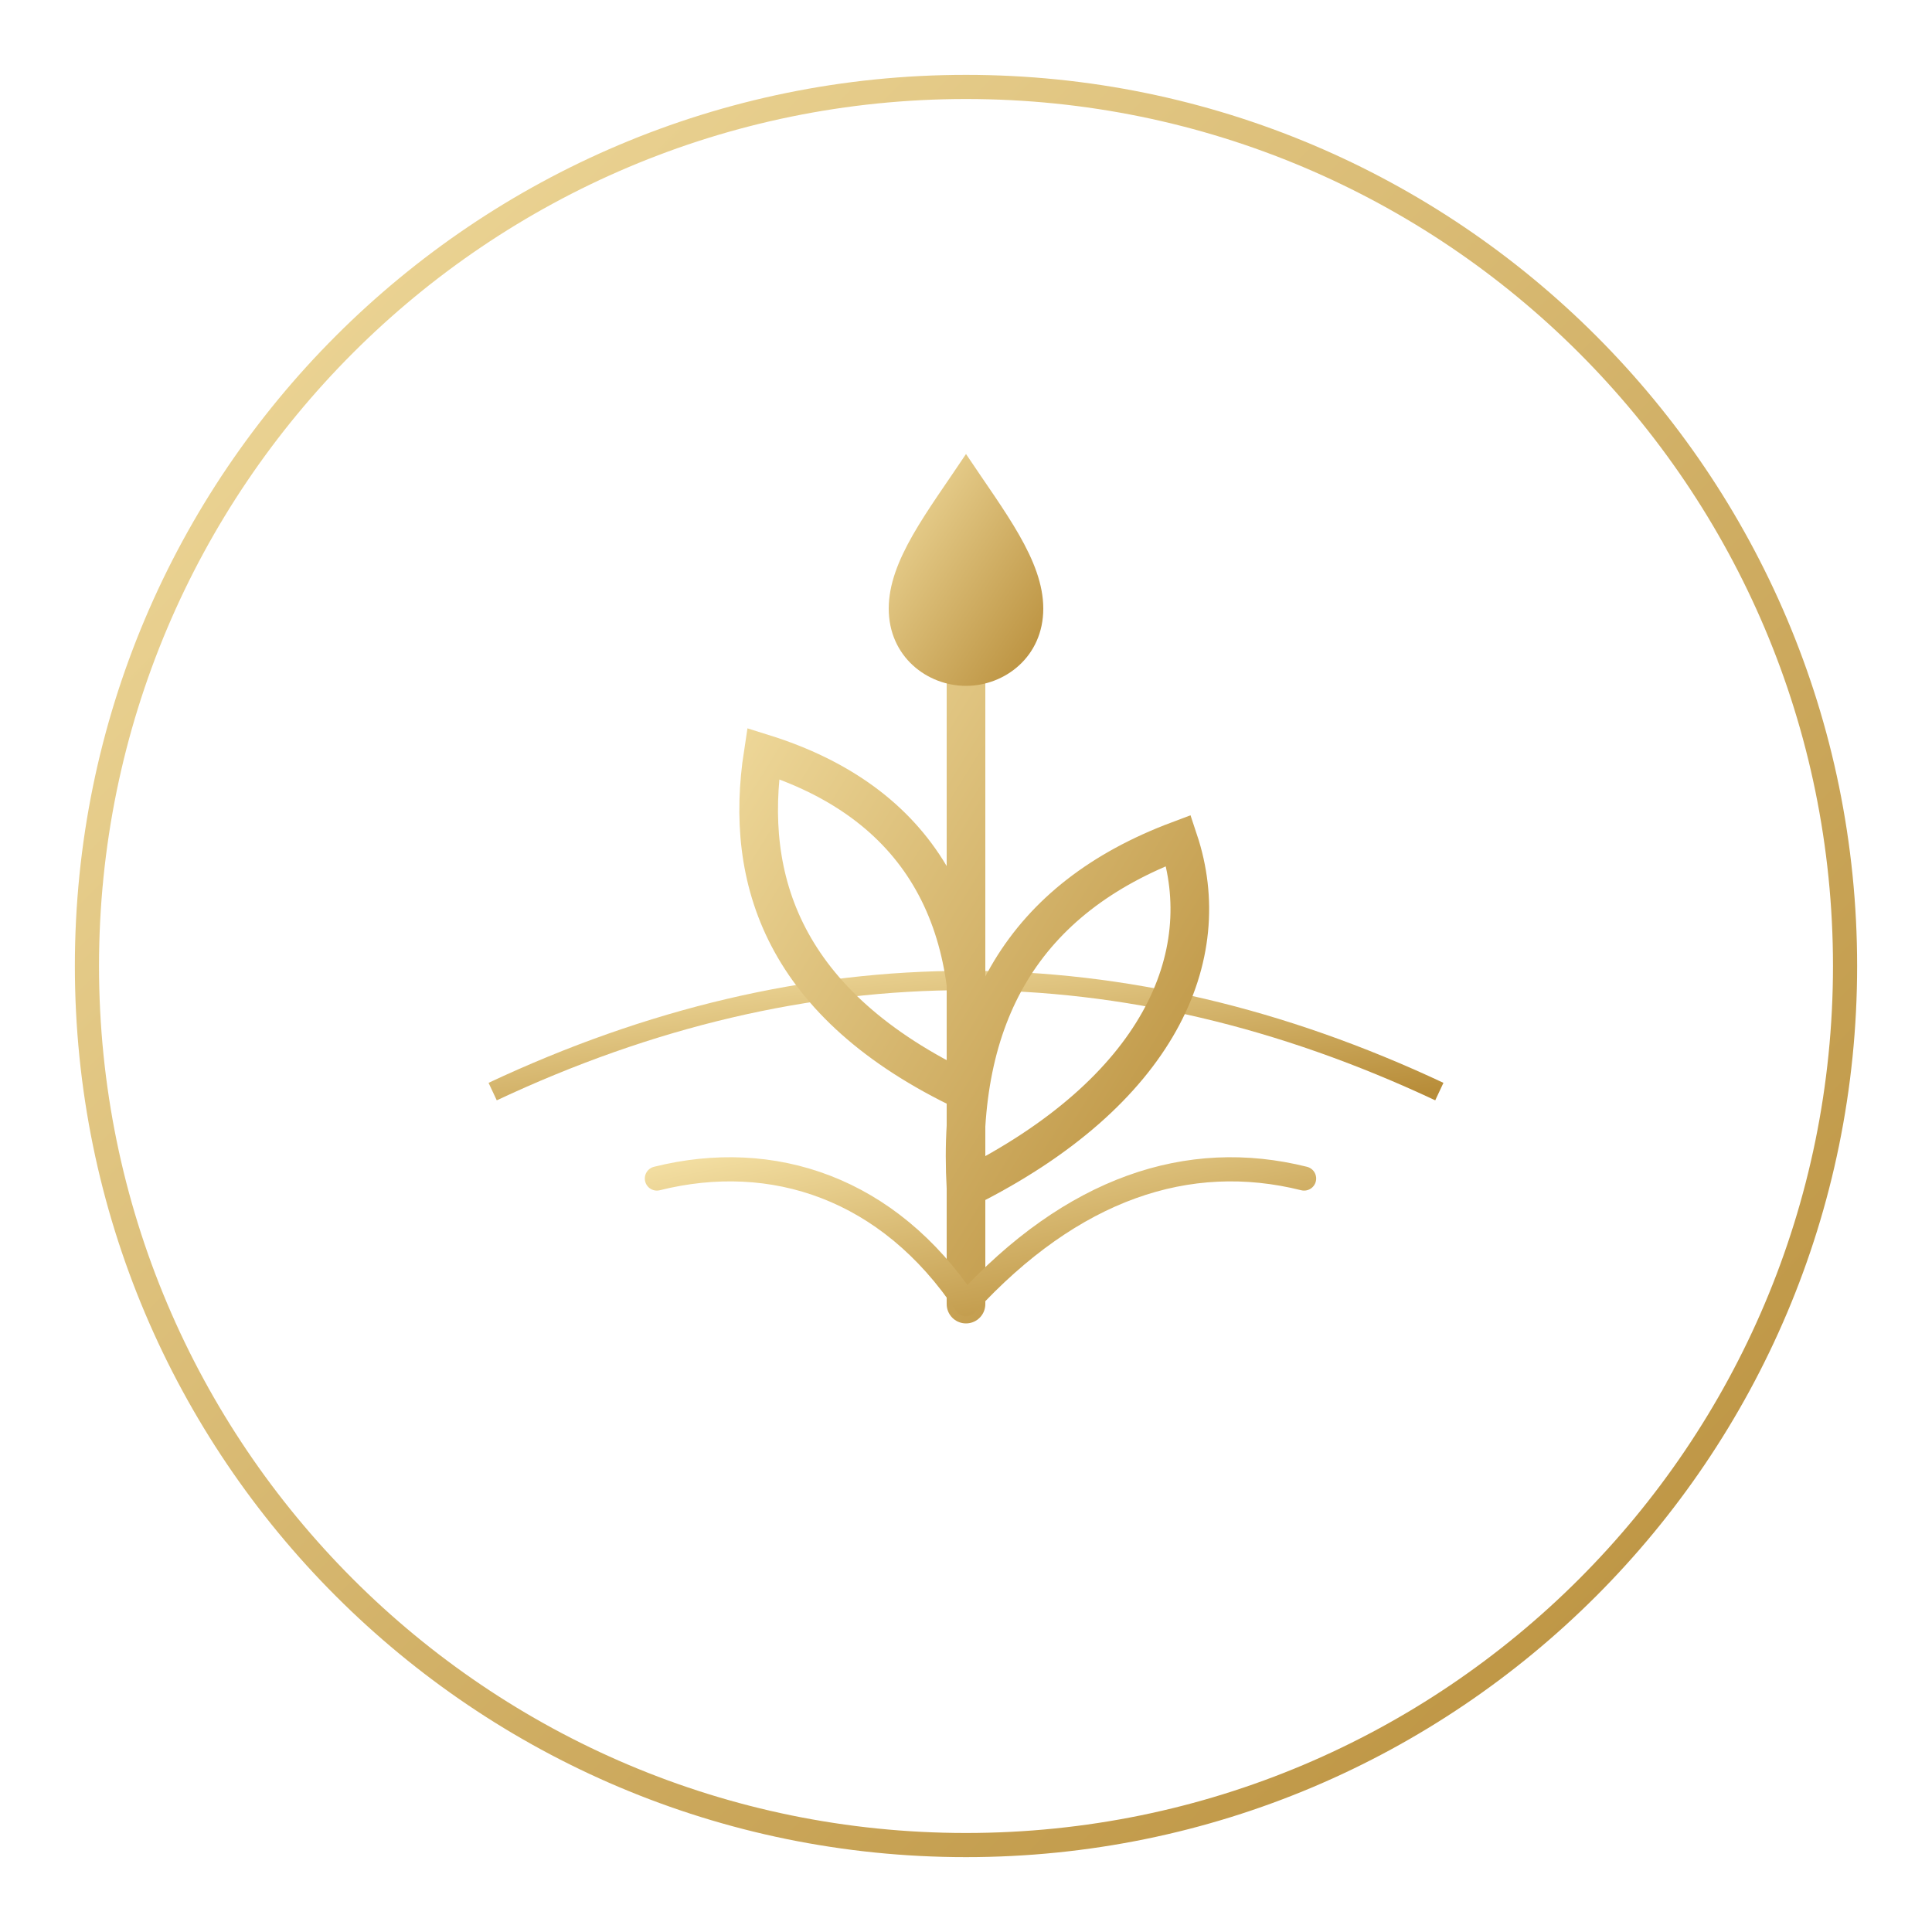
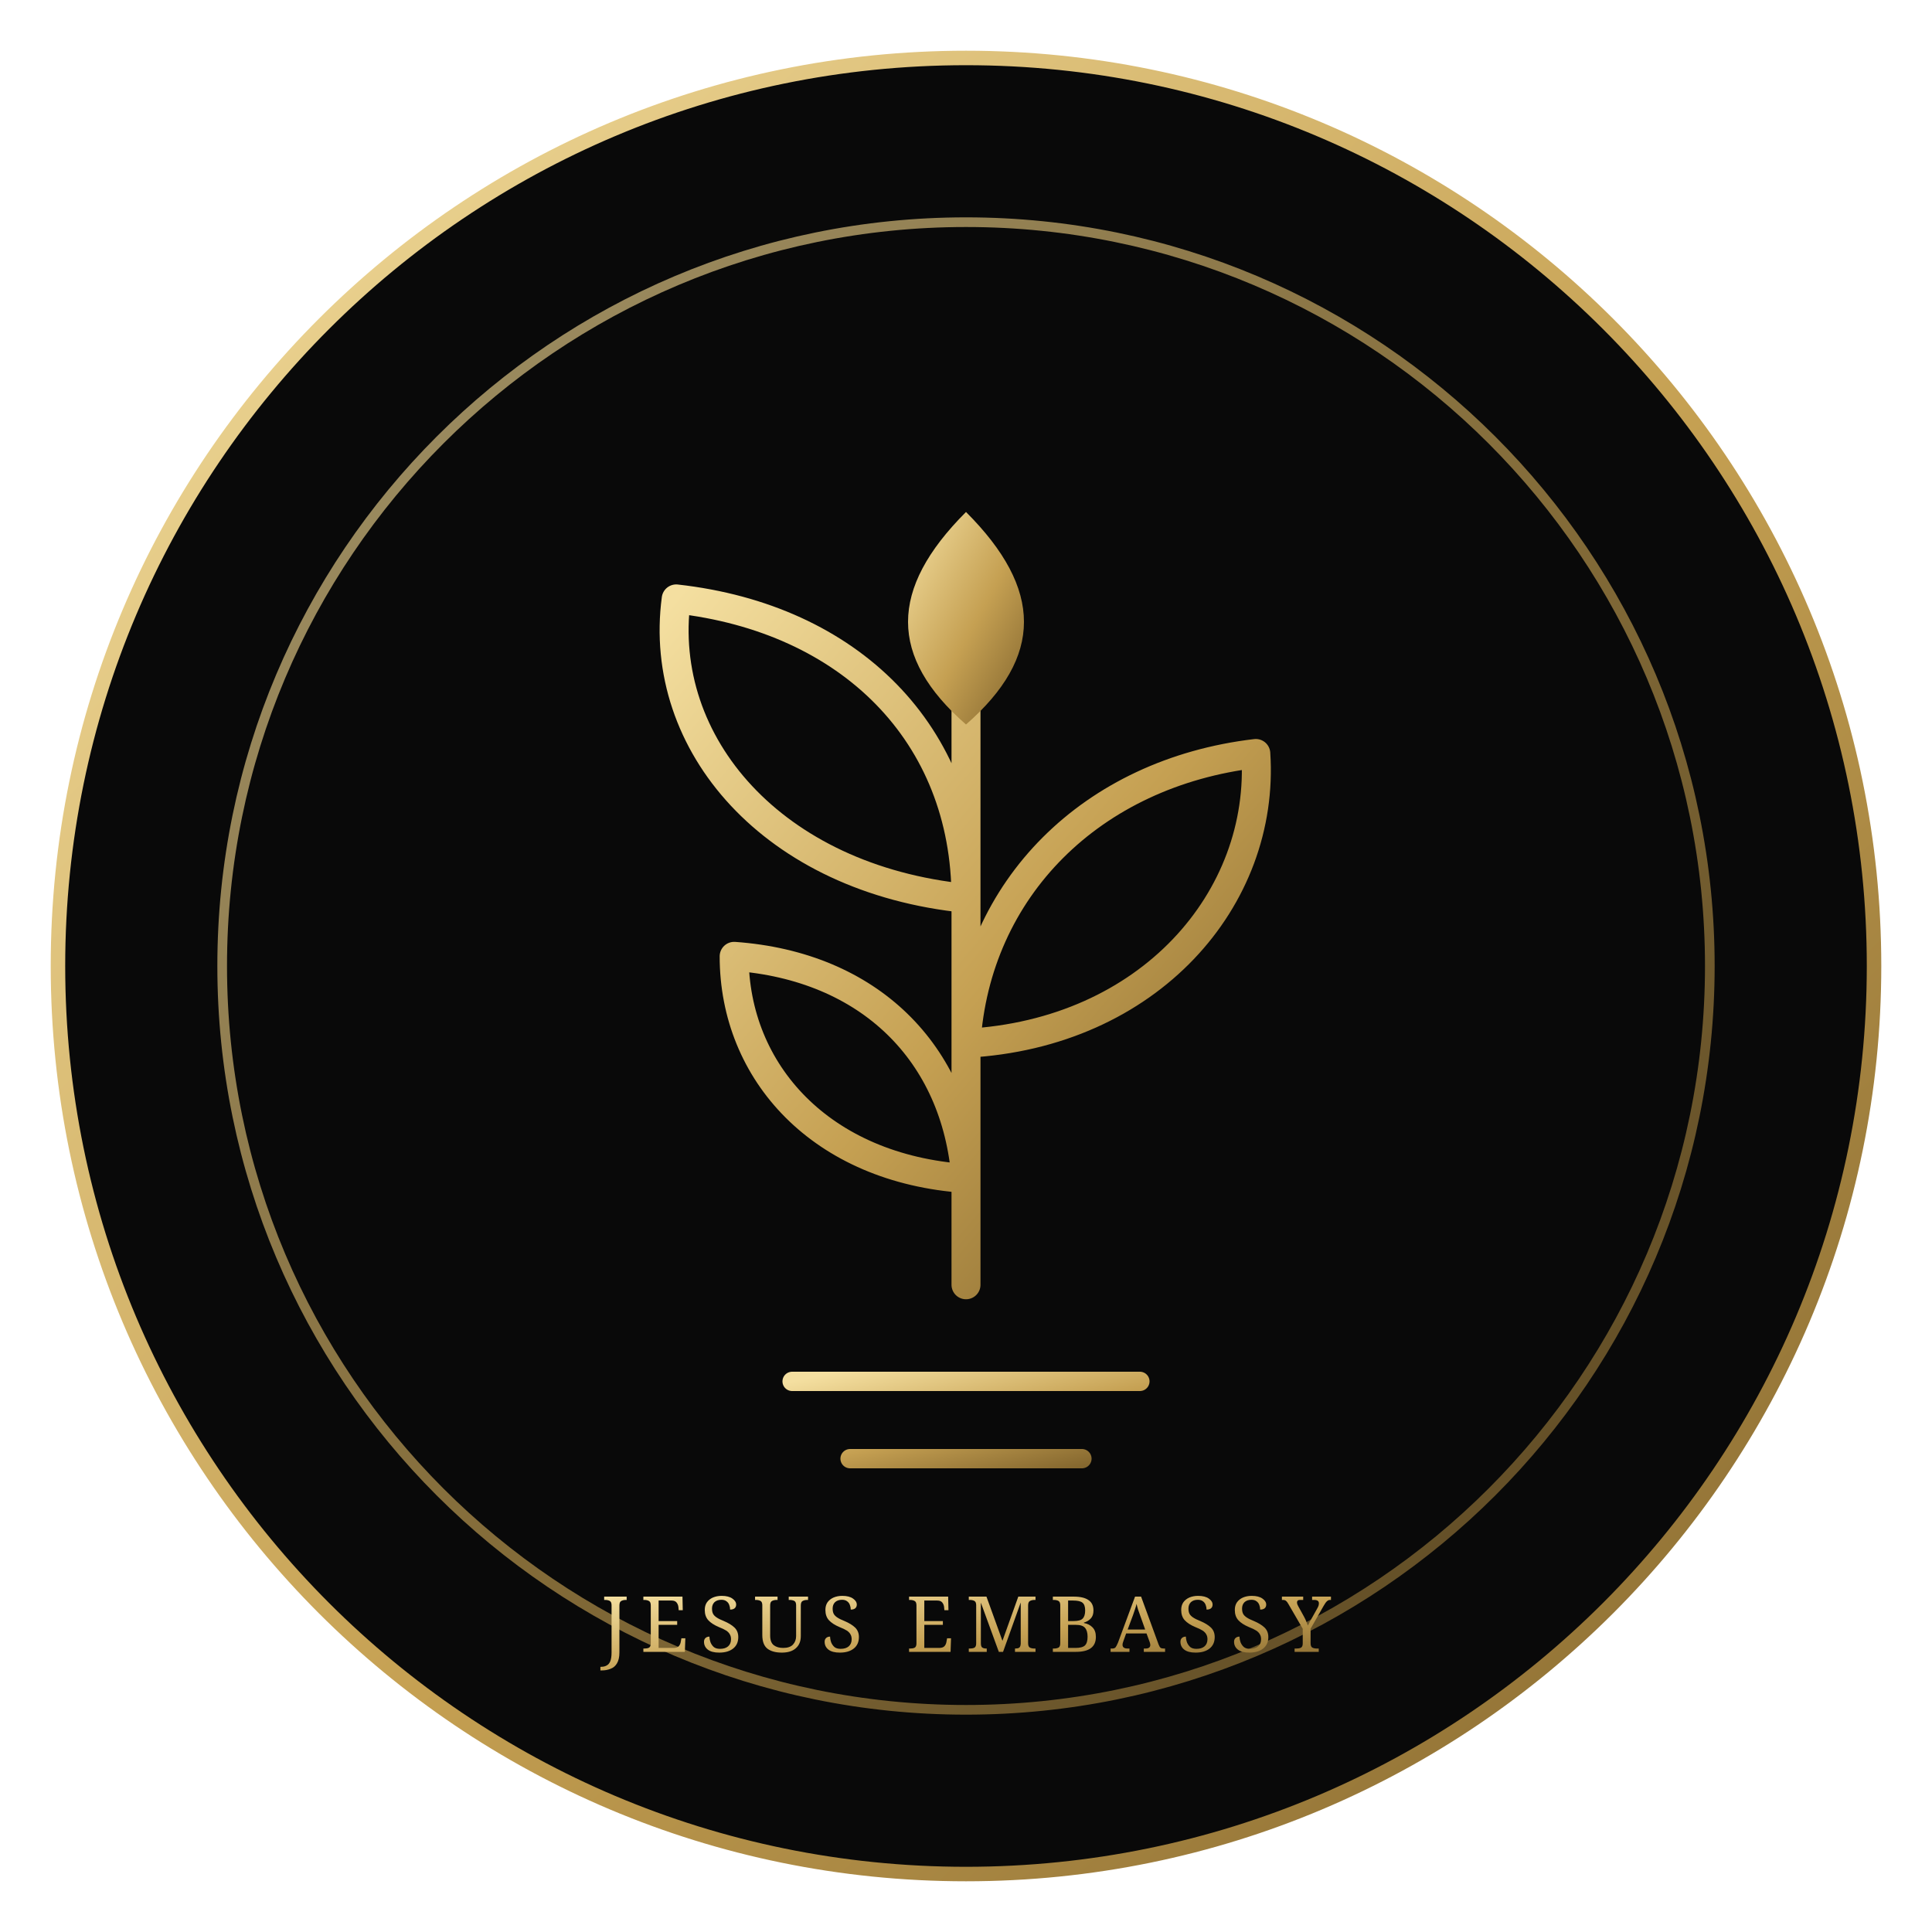
<svg xmlns="http://www.w3.org/2000/svg" viewBox="0 0 200 200">
  <defs>
    <linearGradient id="g" x1="0" y1="0" x2="1" y2="1">
-       <stop stop-color="#f2dda0" />
-       <stop offset="1" stop-color="#b78c38" />
+       <stop stop-color="#f4dfa0" />
+       <stop offset=".55" stop-color="#c5a052" />
+       <stop offset="1" stop-color="#80632c" />
    </linearGradient>
  </defs>
-   <circle cx="100" cy="100" r="91" fill="none" stroke="url(#g)" stroke-width="2.5" />
-   <path d="M51 113 Q100 90 149 113" fill="none" stroke="url(#g)" stroke-width="2" />
-   <path d="M100 135 V62 M100 113 C81 104 77 91 79 78 C95 83 102 95 100 113 M100 123 C120 113 126 99 122 87 C106 93 99 105 100 123" fill="none" stroke="url(#g)" stroke-width="4" stroke-linecap="round" />
-   <path d="M100 135 C92 123 80 119 68 122 M100 135 C111 123 123 119 135 122" fill="none" stroke="url(#g)" stroke-width="2.5" stroke-linecap="round" />
-   <path d="M100 47 C96 53 92 58 92 63 C92 68 96 71 100 71 C104 71 108 68 108 63 C108 58 104 53 100 47Z" fill="url(#g)" />
+   <circle cx="100" cy="100" r="94" fill="#090909" stroke="url(#g)" stroke-width="1.5" />
+   <circle cx="100" cy="100" r="77" fill="none" stroke="url(#g)" stroke-opacity=".65" />
+   <path d="M100 133V63M100 93C80 91 68 77 70 62c18 2 30 14 30 31ZM100 108c19-1 31-15 30-30-17 2-29 14-30 30ZM100 122c-15-1-24-11-24-23 14 1 23 10 24 23Z" fill="none" stroke="url(#g)" stroke-width="3" stroke-linecap="round" stroke-linejoin="round" />
+   <path d="M100 53c-8 8-8 15 0 22 8-7 8-14 0-22Z" fill="url(#g)" />
+   <path d="M82 143h36M88 151h24" stroke="url(#g)" stroke-width="2" stroke-linecap="round" />
+   <text x="100" y="171" font-family="Georgia,serif" font-size="8" letter-spacing="1.2" text-anchor="middle" fill="url(#g)">JESUS EMBASSY</text>
</svg>
